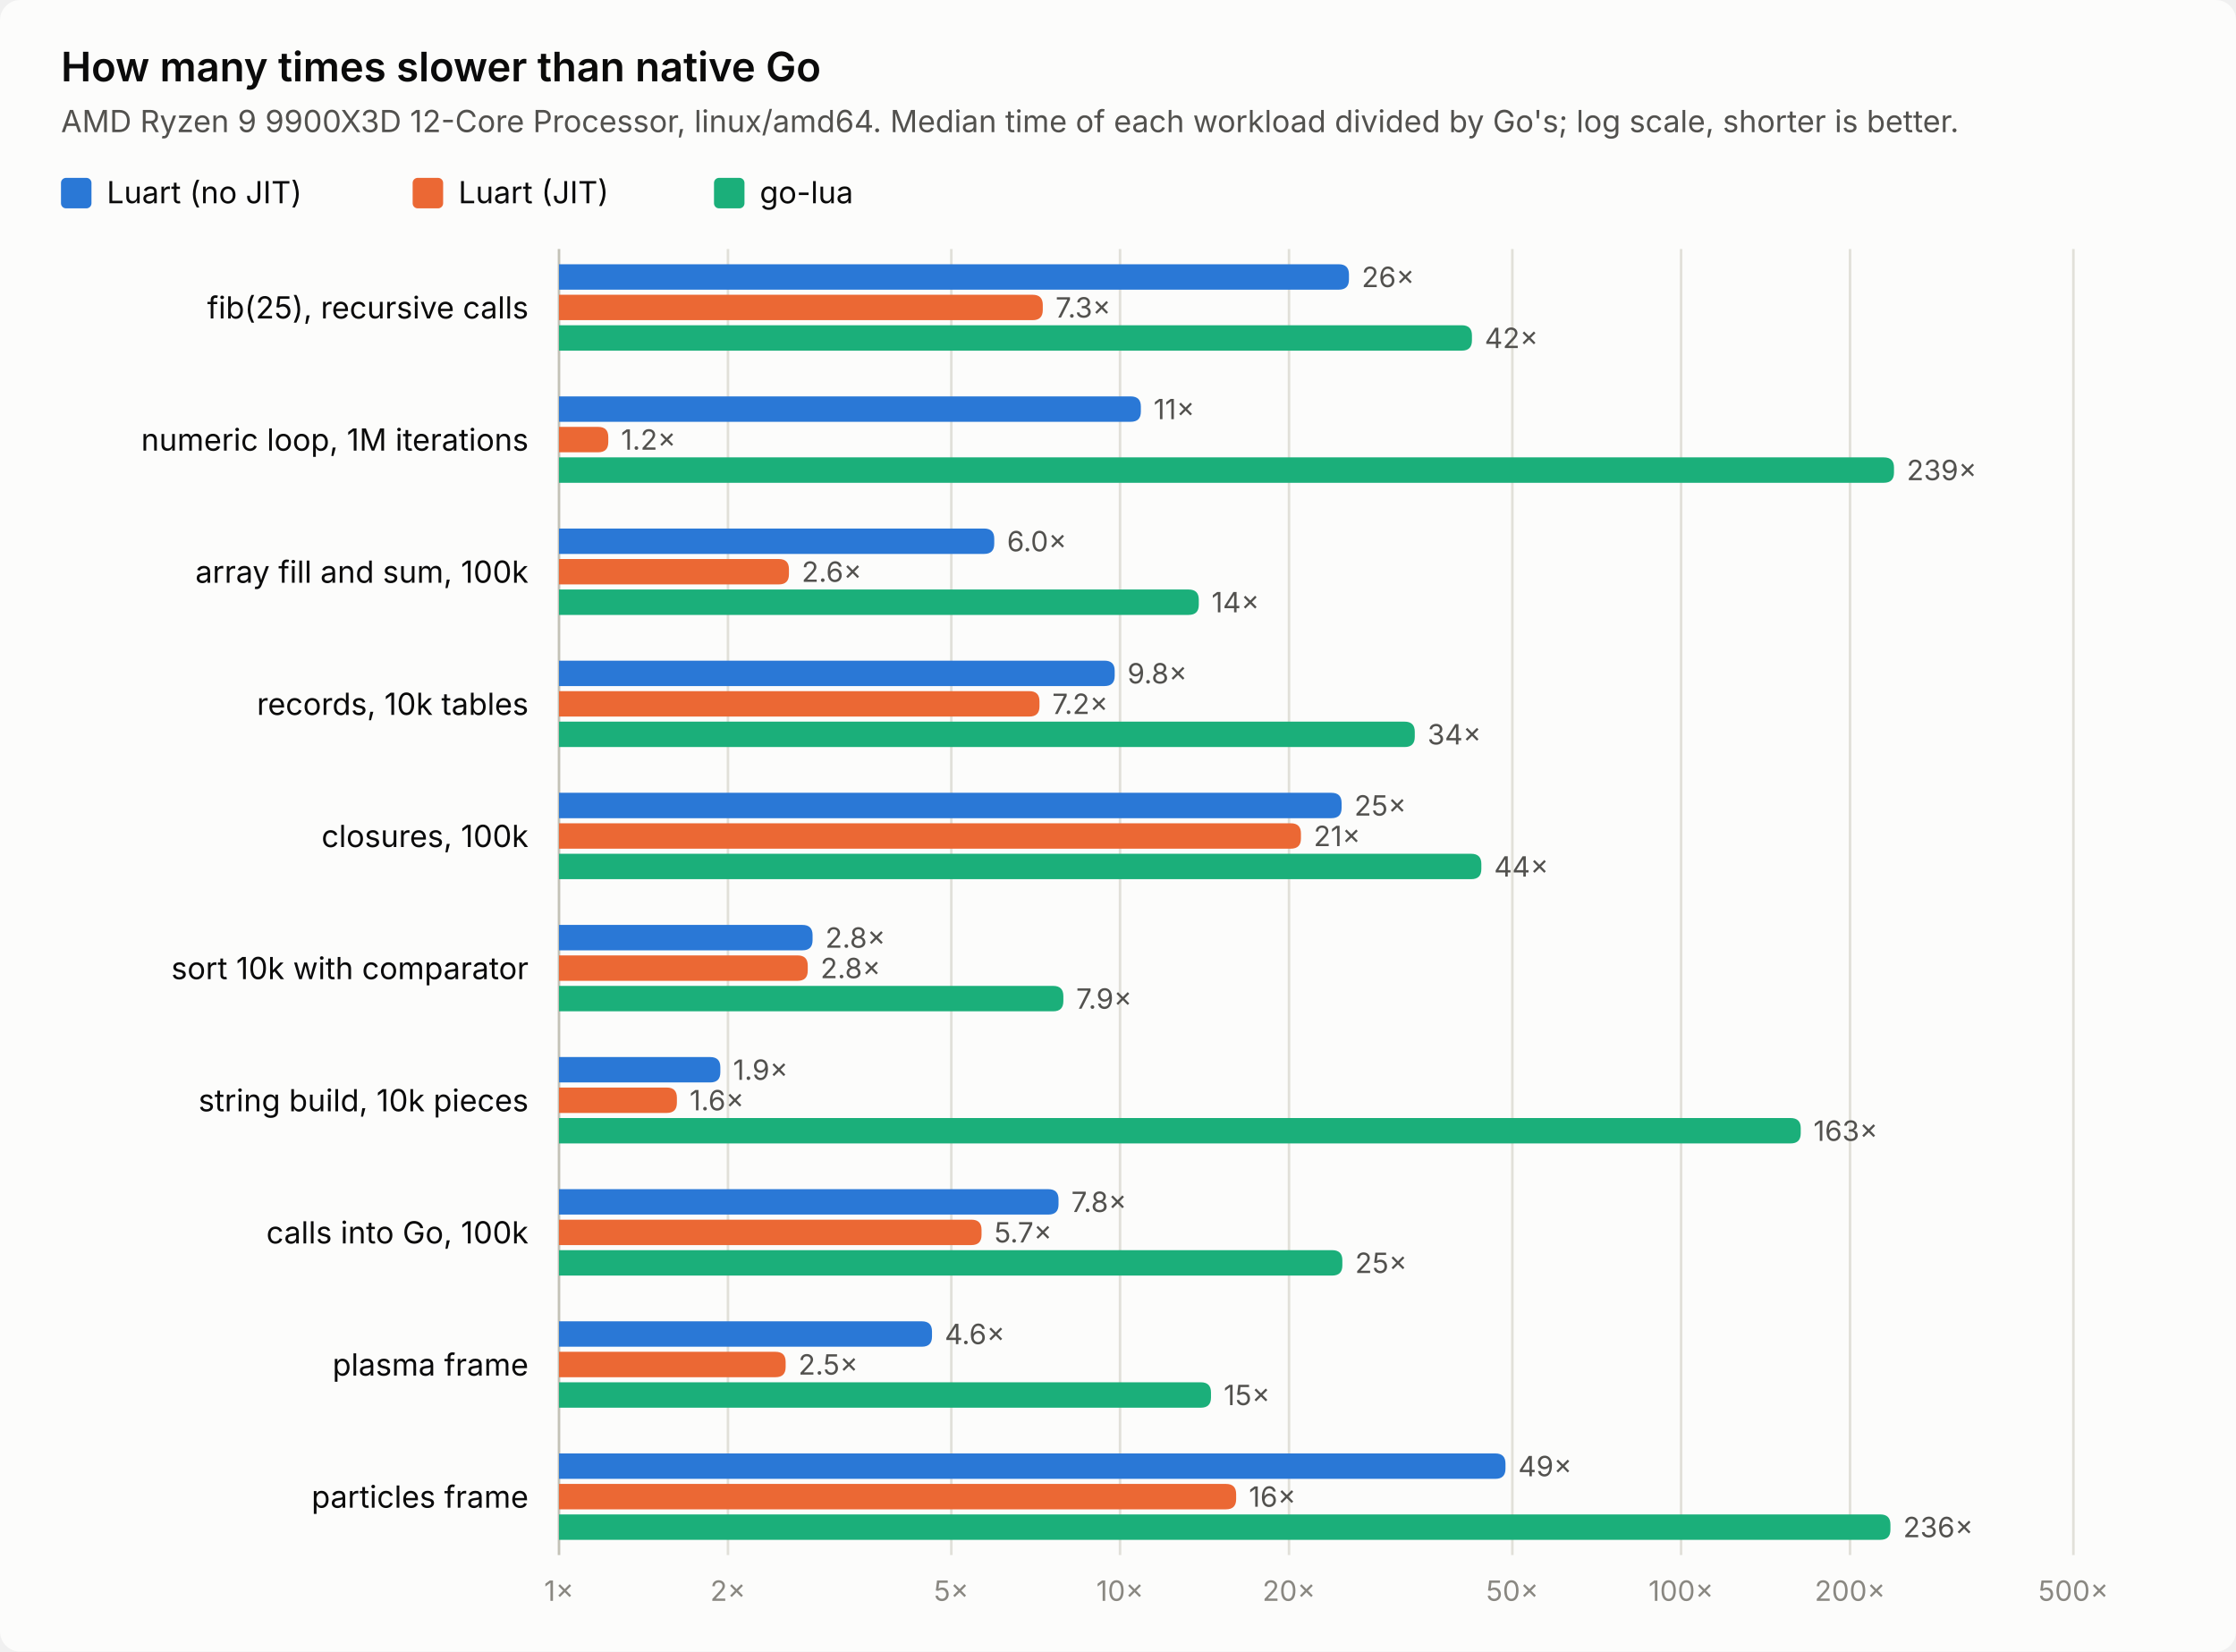
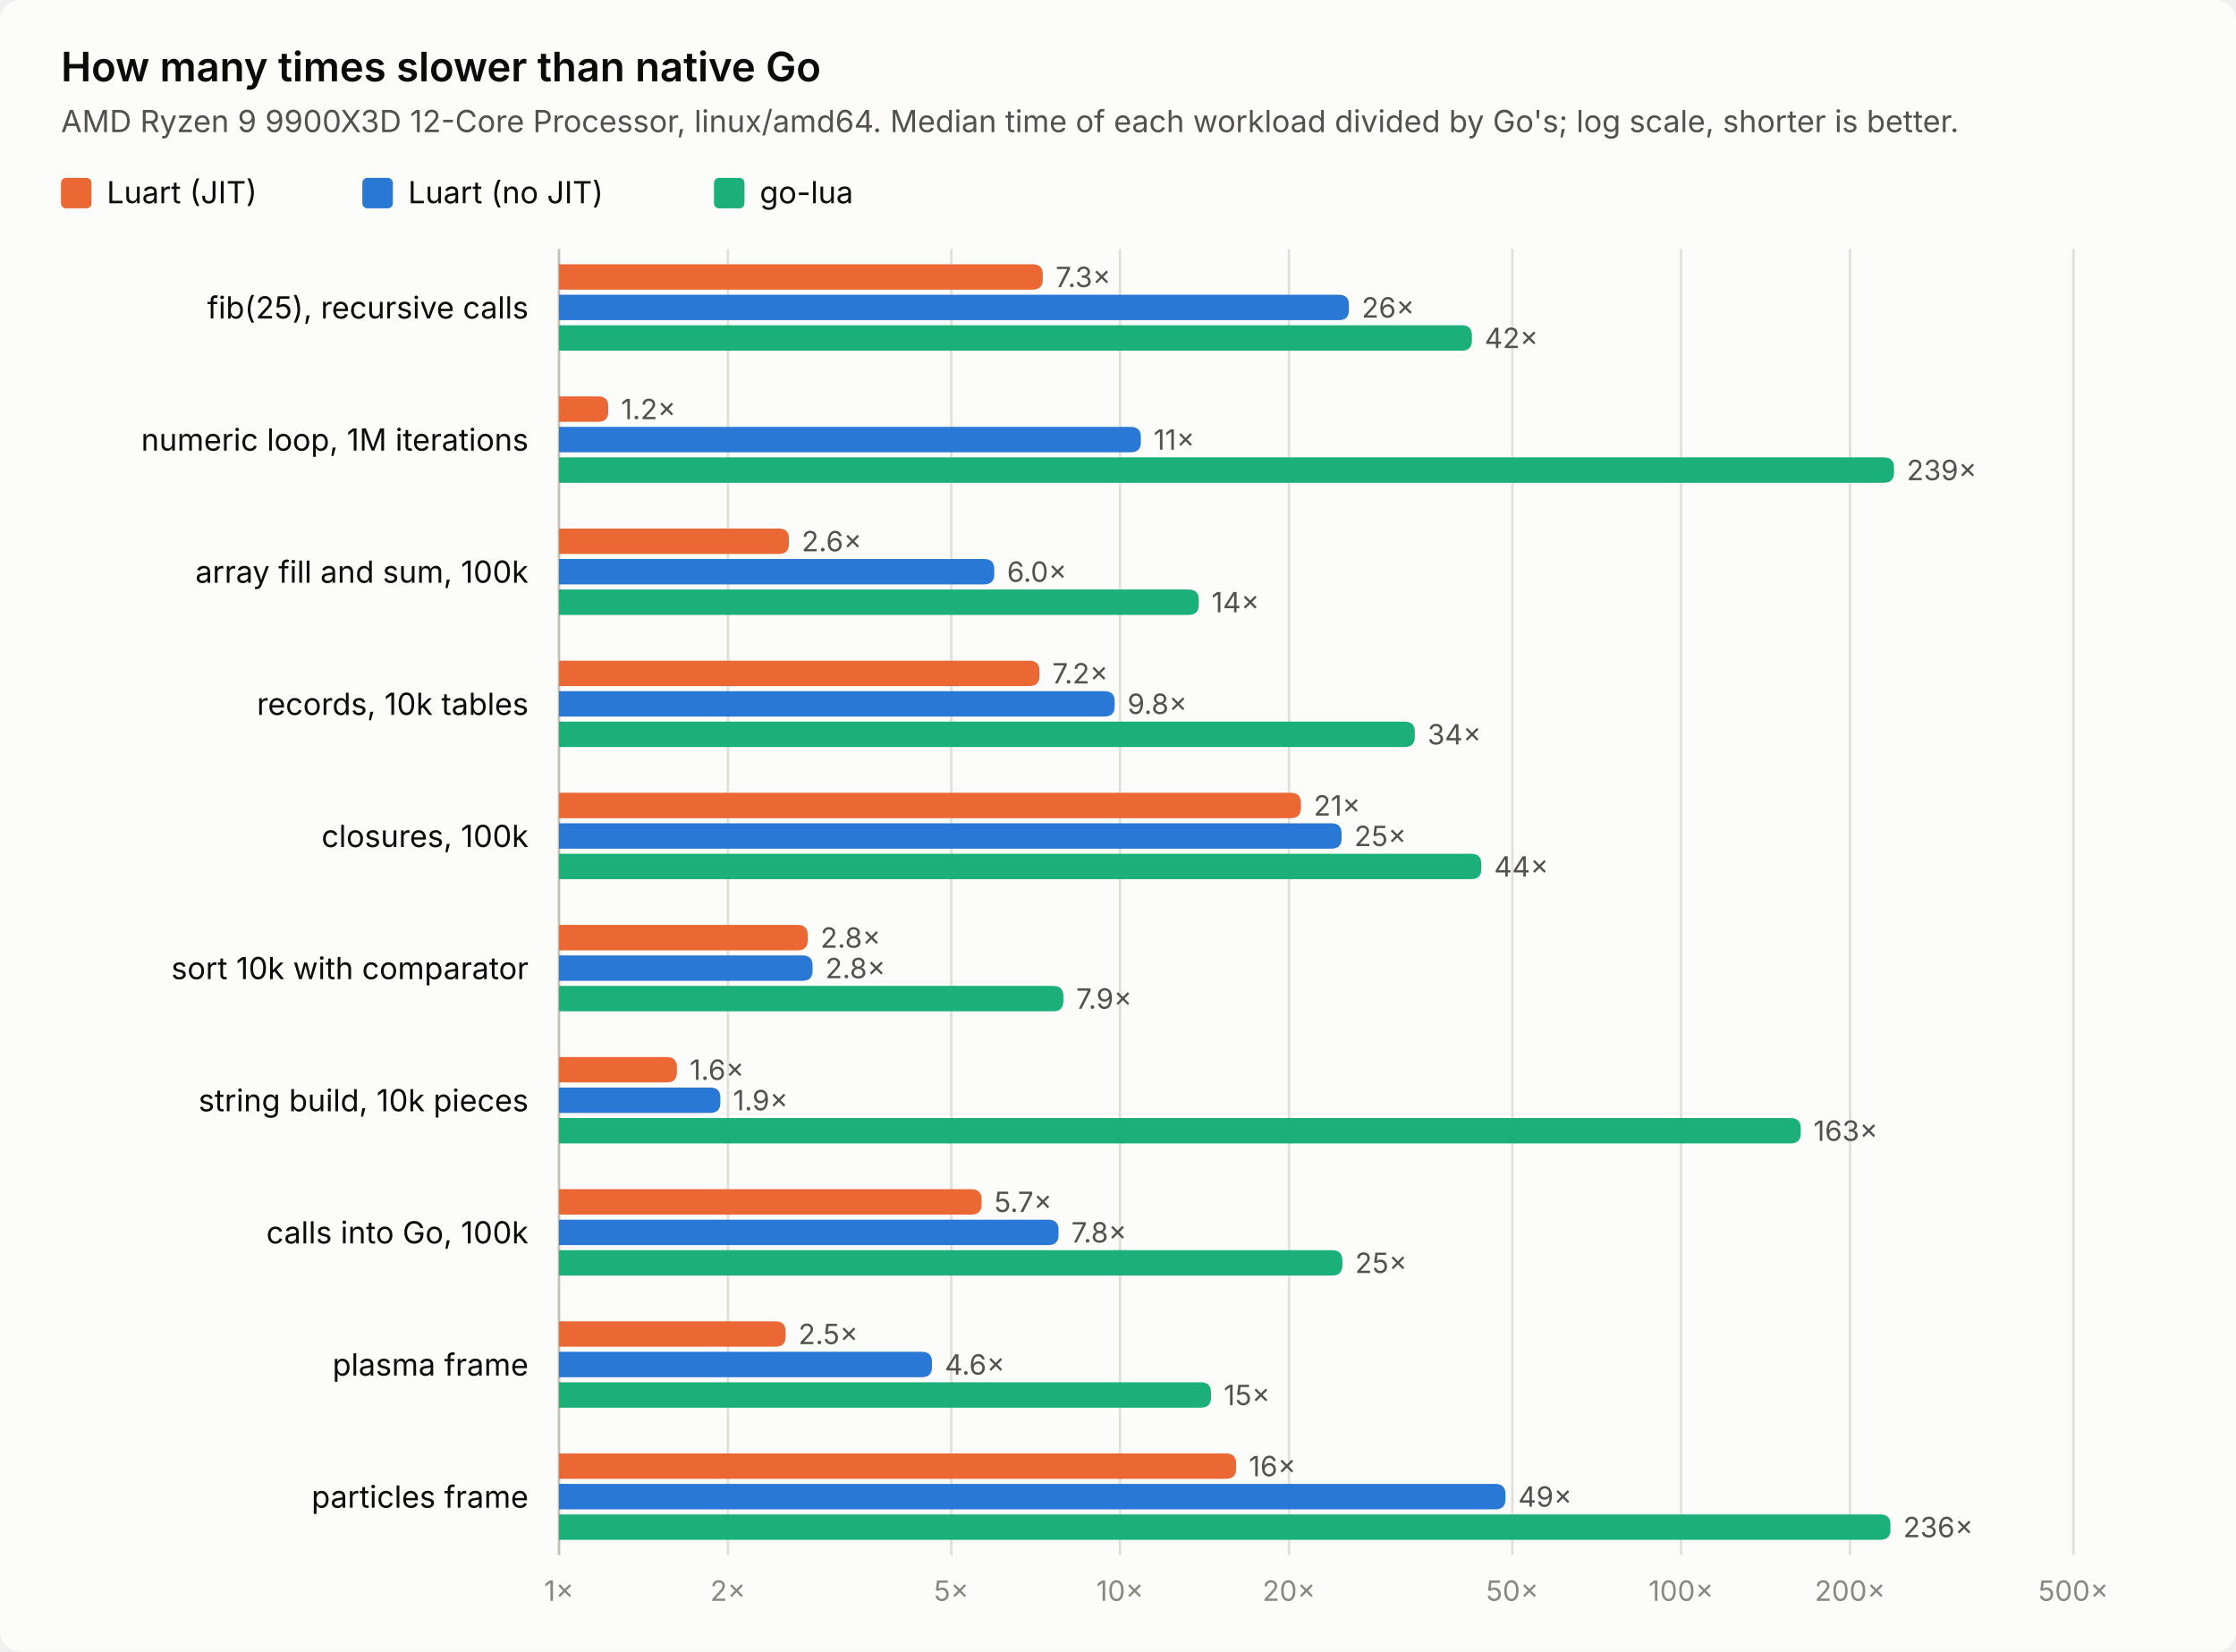
<svg xmlns="http://www.w3.org/2000/svg" viewBox="0 0 880 650" width="880" height="650" role="img" aria-labelledby="t d">
  <style>
text { font-family: system-ui, -apple-system, "Segoe UI", sans-serif; }
.bg { fill: #fcfcfb; }
.title { fill: #0b0b0b; font-size: 16px; font-weight: 600; }
.sub { fill: #52514e; font-size: 12px; }
.label { fill: #0b0b0b; font-size: 12px; }
.value { fill: #52514e; font-size: 11px; font-variant-numeric: tabular-nums; }
.tick { fill: #898781; font-size: 11px; font-variant-numeric: tabular-nums; }
.grid { stroke: #e1e0d9; stroke-width: 1; }
.base { stroke: #c3c2b7; stroke-width: 1; }
.s0 { fill: #2a78d6; } .s1 { fill: #eb6834; } .s2 { fill: #1baf7a; }
@media (prefers-color-scheme: dark) {
  .bg { fill: #1a1a19; }
  .title, .label { fill: #ffffff; }
  .sub, .value { fill: #c3c2b7; }
  .grid { stroke: #2c2c2a; }
  .base { stroke: #383835; }
  .s0 { fill: #3987e5; } .s1 { fill: #d95926; } .s2 { fill: #199e70; }
}
</style>
  <rect class="bg" width="880" height="650" rx="8" />
  <text class="title" x="24" y="32">How many times slower than native Go</text>
  <text class="sub" x="24" y="52">AMD Ryzen 9 9900X3D 12-Core Processor, linux/amd64. Median time of each workload divided by Go's; log scale, shorter is better.</text>
-   <rect class="s0" x="24" y="70" width="12" height="12" rx="2" />
-   <text class="label" x="42" y="80">Luart (no JIT)</text>
-   <rect class="s1" x="162.4" y="70" width="12" height="12" rx="2" />
-   <text class="label" x="180.4" y="80">Luart (JIT)</text>
+   <rect class="s1" x="24" y="70" width="12" height="12" rx="2" />
+   <text class="label" x="42" y="80">Luart (JIT)</text>
+   <rect class="s0" x="142.6" y="70" width="12" height="12" rx="2" />
+   <text class="label" x="160.6" y="80">Luart (no JIT)</text>
  <rect class="s2" x="281" y="70" width="12" height="12" rx="2" />
  <text class="label" x="299" y="80">go-lua</text>
  <line class="base" x1="220.0" x2="220.0" y1="98" y2="612" />
  <text class="tick" x="220.0" y="630" text-anchor="middle">1×</text>
  <line class="grid" x1="286.5" x2="286.5" y1="98" y2="612" />
  <text class="tick" x="286.5" y="630" text-anchor="middle">2×</text>
  <line class="grid" x1="374.4" x2="374.4" y1="98" y2="612" />
  <text class="tick" x="374.4" y="630" text-anchor="middle">5×</text>
  <line class="grid" x1="440.8" x2="440.8" y1="98" y2="612" />
  <text class="tick" x="440.8" y="630" text-anchor="middle">10×</text>
  <line class="grid" x1="507.3" x2="507.3" y1="98" y2="612" />
  <text class="tick" x="507.3" y="630" text-anchor="middle">20×</text>
  <line class="grid" x1="595.2" x2="595.2" y1="98" y2="612" />
  <text class="tick" x="595.2" y="630" text-anchor="middle">50×</text>
  <line class="grid" x1="661.6" x2="661.6" y1="98" y2="612" />
  <text class="tick" x="661.6" y="630" text-anchor="middle">100×</text>
  <line class="grid" x1="728.1" x2="728.1" y1="98" y2="612" />
  <text class="tick" x="728.1" y="630" text-anchor="middle">200×</text>
  <line class="grid" x1="816.0" x2="816.0" y1="98" y2="612" />
  <text class="tick" x="816.0" y="630" text-anchor="middle">500×</text>
  <text class="label" x="208" y="121.0" text-anchor="end" dominant-baseline="middle">fib(25), recursive calls</text>
-   <path class="s0" d="M220.0 104.0H526.9Q530.9 104.0 530.9 108.0V110.0Q530.9 114.0 526.9 114.0H220.0Z" />
-   <text class="value" x="535.9" y="109.0" text-anchor="start" dominant-baseline="middle">26×</text>
-   <path class="s1" d="M220.0 116.0H406.4Q410.4 116.0 410.4 120.0V122.0Q410.4 126.0 406.4 126.0H220.0Z" />
-   <text class="value" x="415.4" y="121.0" text-anchor="start" dominant-baseline="middle">7.3×</text>
+   <path class="s1" d="M220.0 104.0H406.4Q410.4 104.0 410.4 108.0V110.0Q410.4 114.0 406.4 114.0H220.0Z" />
+   <text class="value" x="415.4" y="109.0" text-anchor="start" dominant-baseline="middle">7.3×</text>
+   <path class="s0" d="M220.0 116.0H526.9Q530.9 116.0 530.9 120.0V122.0Q530.9 126.0 526.9 126.0H220.0Z" />
+   <text class="value" x="535.9" y="121.0" text-anchor="start" dominant-baseline="middle">26×</text>
  <path class="s2" d="M220.0 128.0H575.3Q579.3 128.0 579.3 132.0V134.0Q579.3 138.0 575.3 138.0H220.0Z" />
  <text class="value" x="584.3" y="133.0" text-anchor="start" dominant-baseline="middle">42×</text>
  <text class="label" x="208" y="173.0" text-anchor="end" dominant-baseline="middle">numeric loop, 1M iterations</text>
-   <path class="s0" d="M220.0 156.0H445.0Q449.0 156.0 449.0 160.0V162.0Q449.0 166.0 445.0 166.0H220.0Z" />
-   <text class="value" x="454.0" y="161.0" text-anchor="start" dominant-baseline="middle">11×</text>
-   <path class="s1" d="M220.0 168.0H235.4Q239.4 168.0 239.4 172.0V174.0Q239.4 178.0 235.4 178.0H220.0Z" />
-   <text class="value" x="244.4" y="173.0" text-anchor="start" dominant-baseline="middle">1.2×</text>
+   <path class="s1" d="M220.0 156.0H235.4Q239.4 156.0 239.4 160.0V162.0Q239.4 166.0 235.4 166.0H220.0Z" />
+   <text class="value" x="244.4" y="161.0" text-anchor="start" dominant-baseline="middle">1.2×</text>
+   <path class="s0" d="M220.0 168.0H445.0Q449.0 168.0 449.0 172.0V174.0Q449.0 178.0 445.0 178.0H220.0Z" />
+   <text class="value" x="454.0" y="173.0" text-anchor="start" dominant-baseline="middle">11×</text>
  <path class="s2" d="M220.0 180.0H741.4Q745.4 180.0 745.4 184.0V186.0Q745.4 190.0 741.4 190.0H220.0Z" />
  <text class="value" x="750.4" y="185.0" text-anchor="start" dominant-baseline="middle">239×</text>
  <text class="label" x="208" y="225.0" text-anchor="end" dominant-baseline="middle">array fill and sum, 100k</text>
-   <path class="s0" d="M220.0 208.0H387.3Q391.3 208.0 391.3 212.0V214.0Q391.3 218.0 387.3 218.0H220.0Z" />
-   <text class="value" x="396.3" y="213.0" text-anchor="start" dominant-baseline="middle">6.0×</text>
-   <path class="s1" d="M220.0 220.0H306.5Q310.5 220.0 310.5 224.0V226.0Q310.5 230.0 306.5 230.0H220.0Z" />
-   <text class="value" x="315.5" y="225.0" text-anchor="start" dominant-baseline="middle">2.6×</text>
+   <path class="s1" d="M220.0 208.0H306.5Q310.5 208.0 310.5 212.0V214.0Q310.5 218.0 306.5 218.0H220.0Z" />
+   <text class="value" x="315.5" y="213.0" text-anchor="start" dominant-baseline="middle">2.6×</text>
+   <path class="s0" d="M220.0 220.0H387.3Q391.3 220.0 391.3 224.0V226.0Q391.3 230.0 387.3 230.0H220.0Z" />
+   <text class="value" x="396.3" y="225.0" text-anchor="start" dominant-baseline="middle">6.0×</text>
  <path class="s2" d="M220.0 232.0H467.8Q471.8 232.0 471.8 236.0V238.0Q471.8 242.0 467.8 242.0H220.0Z" />
  <text class="value" x="476.8" y="237.0" text-anchor="start" dominant-baseline="middle">14×</text>
  <text class="label" x="208" y="277.0" text-anchor="end" dominant-baseline="middle">records, 10k tables</text>
-   <path class="s0" d="M220.0 260.0H434.7Q438.7 260.0 438.7 264.0V266.0Q438.7 270.0 434.7 270.0H220.0Z" />
-   <text class="value" x="443.7" y="265.0" text-anchor="start" dominant-baseline="middle">9.8×</text>
-   <path class="s1" d="M220.0 272.0H405.1Q409.1 272.0 409.1 276.0V278.0Q409.1 282.0 405.1 282.0H220.0Z" />
-   <text class="value" x="414.1" y="277.0" text-anchor="start" dominant-baseline="middle">7.2×</text>
+   <path class="s1" d="M220.0 260.0H405.1Q409.1 260.0 409.1 264.0V266.0Q409.1 270.0 405.1 270.0H220.0Z" />
+   <text class="value" x="414.1" y="265.0" text-anchor="start" dominant-baseline="middle">7.2×</text>
+   <path class="s0" d="M220.0 272.0H434.7Q438.7 272.0 438.7 276.0V278.0Q438.7 282.0 434.7 282.0H220.0Z" />
+   <text class="value" x="443.7" y="277.0" text-anchor="start" dominant-baseline="middle">9.8×</text>
  <path class="s2" d="M220.0 284.0H552.8Q556.8 284.0 556.8 288.0V290.0Q556.8 294.0 552.8 294.0H220.0Z" />
  <text class="value" x="561.8" y="289.0" text-anchor="start" dominant-baseline="middle">34×</text>
  <text class="label" x="208" y="329.0" text-anchor="end" dominant-baseline="middle">closures, 100k</text>
-   <path class="s0" d="M220.0 312.0H524.0Q528.0 312.0 528.0 316.0V318.0Q528.0 322.0 524.0 322.0H220.0Z" />
-   <text class="value" x="533.0" y="317.0" text-anchor="start" dominant-baseline="middle">25×</text>
-   <path class="s1" d="M220.0 324.0H508.0Q512.0 324.0 512.0 328.0V330.0Q512.0 334.0 508.0 334.0H220.0Z" />
-   <text class="value" x="517.0" y="329.0" text-anchor="start" dominant-baseline="middle">21×</text>
+   <path class="s1" d="M220.0 312.0H508.0Q512.0 312.0 512.0 316.0V318.0Q512.0 322.0 508.0 322.0H220.0Z" />
+   <text class="value" x="517.0" y="317.0" text-anchor="start" dominant-baseline="middle">21×</text>
+   <path class="s0" d="M220.0 324.0H524.0Q528.0 324.0 528.0 328.0V330.0Q528.0 334.0 524.0 334.0H220.0Z" />
+   <text class="value" x="533.0" y="329.0" text-anchor="start" dominant-baseline="middle">25×</text>
  <path class="s2" d="M220.0 336.0H579.0Q583.0 336.0 583.0 340.0V342.0Q583.0 346.0 579.0 346.0H220.0Z" />
  <text class="value" x="588.0" y="341.0" text-anchor="start" dominant-baseline="middle">44×</text>
  <text class="label" x="208" y="381.0" text-anchor="end" dominant-baseline="middle">sort 10k with comparator</text>
-   <path class="s0" d="M220.0 364.0H315.8Q319.8 364.0 319.8 368.0V370.0Q319.8 374.0 315.8 374.0H220.0Z" />
-   <text class="value" x="324.8" y="369.0" text-anchor="start" dominant-baseline="middle">2.8×</text>
-   <path class="s1" d="M220.0 376.0H313.9Q317.9 376.0 317.9 380.0V382.0Q317.9 386.0 313.9 386.0H220.0Z" />
-   <text class="value" x="322.9" y="381.0" text-anchor="start" dominant-baseline="middle">2.8×</text>
+   <path class="s1" d="M220.0 364.0H313.9Q317.9 364.0 317.9 368.0V370.0Q317.9 374.0 313.9 374.0H220.0Z" />
+   <text class="value" x="322.9" y="369.0" text-anchor="start" dominant-baseline="middle">2.8×</text>
+   <path class="s0" d="M220.0 376.0H315.8Q319.8 376.0 319.8 380.0V382.0Q319.8 386.0 315.8 386.0H220.0Z" />
+   <text class="value" x="324.8" y="381.0" text-anchor="start" dominant-baseline="middle">2.8×</text>
  <path class="s2" d="M220.0 388.0H414.5Q418.5 388.0 418.5 392.0V394.0Q418.5 398.0 414.5 398.0H220.0Z" />
  <text class="value" x="423.5" y="393.0" text-anchor="start" dominant-baseline="middle">7.9×</text>
  <text class="label" x="208" y="433.0" text-anchor="end" dominant-baseline="middle">string build, 10k pieces</text>
-   <path class="s0" d="M220.0 416.0H279.5Q283.5 416.0 283.5 420.0V422.0Q283.5 426.0 279.5 426.0H220.0Z" />
-   <text class="value" x="288.5" y="421.0" text-anchor="start" dominant-baseline="middle">1.9×</text>
-   <path class="s1" d="M220.0 428.0H262.4Q266.4 428.0 266.4 432.0V434.0Q266.4 438.0 262.4 438.0H220.0Z" />
-   <text class="value" x="271.4" y="433.0" text-anchor="start" dominant-baseline="middle">1.6×</text>
+   <path class="s1" d="M220.0 416.0H262.4Q266.4 416.0 266.4 420.0V422.0Q266.4 426.0 262.4 426.0H220.0Z" />
+   <text class="value" x="271.4" y="421.0" text-anchor="start" dominant-baseline="middle">1.6×</text>
+   <path class="s0" d="M220.0 428.0H279.5Q283.5 428.0 283.5 432.0V434.0Q283.5 438.0 279.5 438.0H220.0Z" />
+   <text class="value" x="288.5" y="433.0" text-anchor="start" dominant-baseline="middle">1.9×</text>
  <path class="s2" d="M220.0 440.0H704.7Q708.7 440.0 708.7 444.0V446.0Q708.7 450.0 704.7 450.0H220.0Z" />
  <text class="value" x="713.7" y="445.0" text-anchor="start" dominant-baseline="middle">163×</text>
  <text class="label" x="208" y="485.0" text-anchor="end" dominant-baseline="middle">calls into Go, 100k</text>
-   <path class="s0" d="M220.0 468.0H412.6Q416.6 468.0 416.6 472.0V474.0Q416.6 478.0 412.6 478.0H220.0Z" />
-   <text class="value" x="421.6" y="473.0" text-anchor="start" dominant-baseline="middle">7.8×</text>
-   <path class="s1" d="M220.0 480.0H382.3Q386.3 480.0 386.3 484.0V486.0Q386.3 490.0 382.3 490.0H220.0Z" />
-   <text class="value" x="391.3" y="485.0" text-anchor="start" dominant-baseline="middle">5.7×</text>
+   <path class="s1" d="M220.0 468.0H382.3Q386.3 468.0 386.3 472.0V474.0Q386.3 478.0 382.3 478.0H220.0Z" />
+   <text class="value" x="391.3" y="473.0" text-anchor="start" dominant-baseline="middle">5.7×</text>
+   <path class="s0" d="M220.0 480.0H412.6Q416.6 480.0 416.6 484.0V486.0Q416.6 490.0 412.6 490.0H220.0Z" />
+   <text class="value" x="421.6" y="485.0" text-anchor="start" dominant-baseline="middle">7.8×</text>
  <path class="s2" d="M220.0 492.0H524.3Q528.3 492.0 528.3 496.0V498.0Q528.3 502.0 524.3 502.0H220.0Z" />
  <text class="value" x="533.3" y="497.0" text-anchor="start" dominant-baseline="middle">25×</text>
  <text class="label" x="208" y="537.0" text-anchor="end" dominant-baseline="middle">plasma frame</text>
-   <path class="s0" d="M220.0 520.0H362.8Q366.8 520.0 366.8 524.0V526.0Q366.8 530.0 362.8 530.0H220.0Z" />
-   <text class="value" x="371.8" y="525.0" text-anchor="start" dominant-baseline="middle">4.6×</text>
-   <path class="s1" d="M220.0 532.0H305.2Q309.2 532.0 309.2 536.0V538.0Q309.2 542.0 305.2 542.0H220.0Z" />
-   <text class="value" x="314.2" y="537.0" text-anchor="start" dominant-baseline="middle">2.5×</text>
+   <path class="s1" d="M220.0 520.0H305.2Q309.2 520.0 309.2 524.0V526.0Q309.2 530.0 305.2 530.0H220.0Z" />
+   <text class="value" x="314.2" y="525.0" text-anchor="start" dominant-baseline="middle">2.5×</text>
+   <path class="s0" d="M220.0 532.0H362.8Q366.8 532.0 366.8 536.0V538.0Q366.8 542.0 362.8 542.0H220.0Z" />
+   <text class="value" x="371.8" y="537.0" text-anchor="start" dominant-baseline="middle">4.6×</text>
  <path class="s2" d="M220.0 544.0H472.6Q476.6 544.0 476.6 548.0V550.0Q476.6 554.0 472.6 554.0H220.0Z" />
  <text class="value" x="481.6" y="549.0" text-anchor="start" dominant-baseline="middle">15×</text>
  <text class="label" x="208" y="589.0" text-anchor="end" dominant-baseline="middle">particles frame</text>
-   <path class="s0" d="M220.0 572.0H588.5Q592.5 572.0 592.5 576.0V578.0Q592.5 582.0 588.5 582.0H220.0Z" />
-   <text class="value" x="597.5" y="577.0" text-anchor="start" dominant-baseline="middle">49×</text>
-   <path class="s1" d="M220.0 584.0H482.5Q486.5 584.0 486.5 588.0V590.0Q486.5 594.0 482.5 594.0H220.0Z" />
-   <text class="value" x="491.5" y="589.0" text-anchor="start" dominant-baseline="middle">16×</text>
+   <path class="s1" d="M220.0 572.0H482.5Q486.5 572.0 486.5 576.0V578.0Q486.5 582.0 482.5 582.0H220.0Z" />
+   <text class="value" x="491.5" y="577.0" text-anchor="start" dominant-baseline="middle">16×</text>
+   <path class="s0" d="M220.0 584.0H588.5Q592.5 584.0 592.5 588.0V590.0Q592.5 594.0 588.5 594.0H220.0Z" />
+   <text class="value" x="597.5" y="589.0" text-anchor="start" dominant-baseline="middle">49×</text>
  <path class="s2" d="M220.0 596.0H740.0Q744.0 596.0 744.0 600.0V602.0Q744.0 606.0 740.0 606.0H220.0Z" />
  <text class="value" x="749.0" y="601.0" text-anchor="start" dominant-baseline="middle">236×</text>
</svg>
